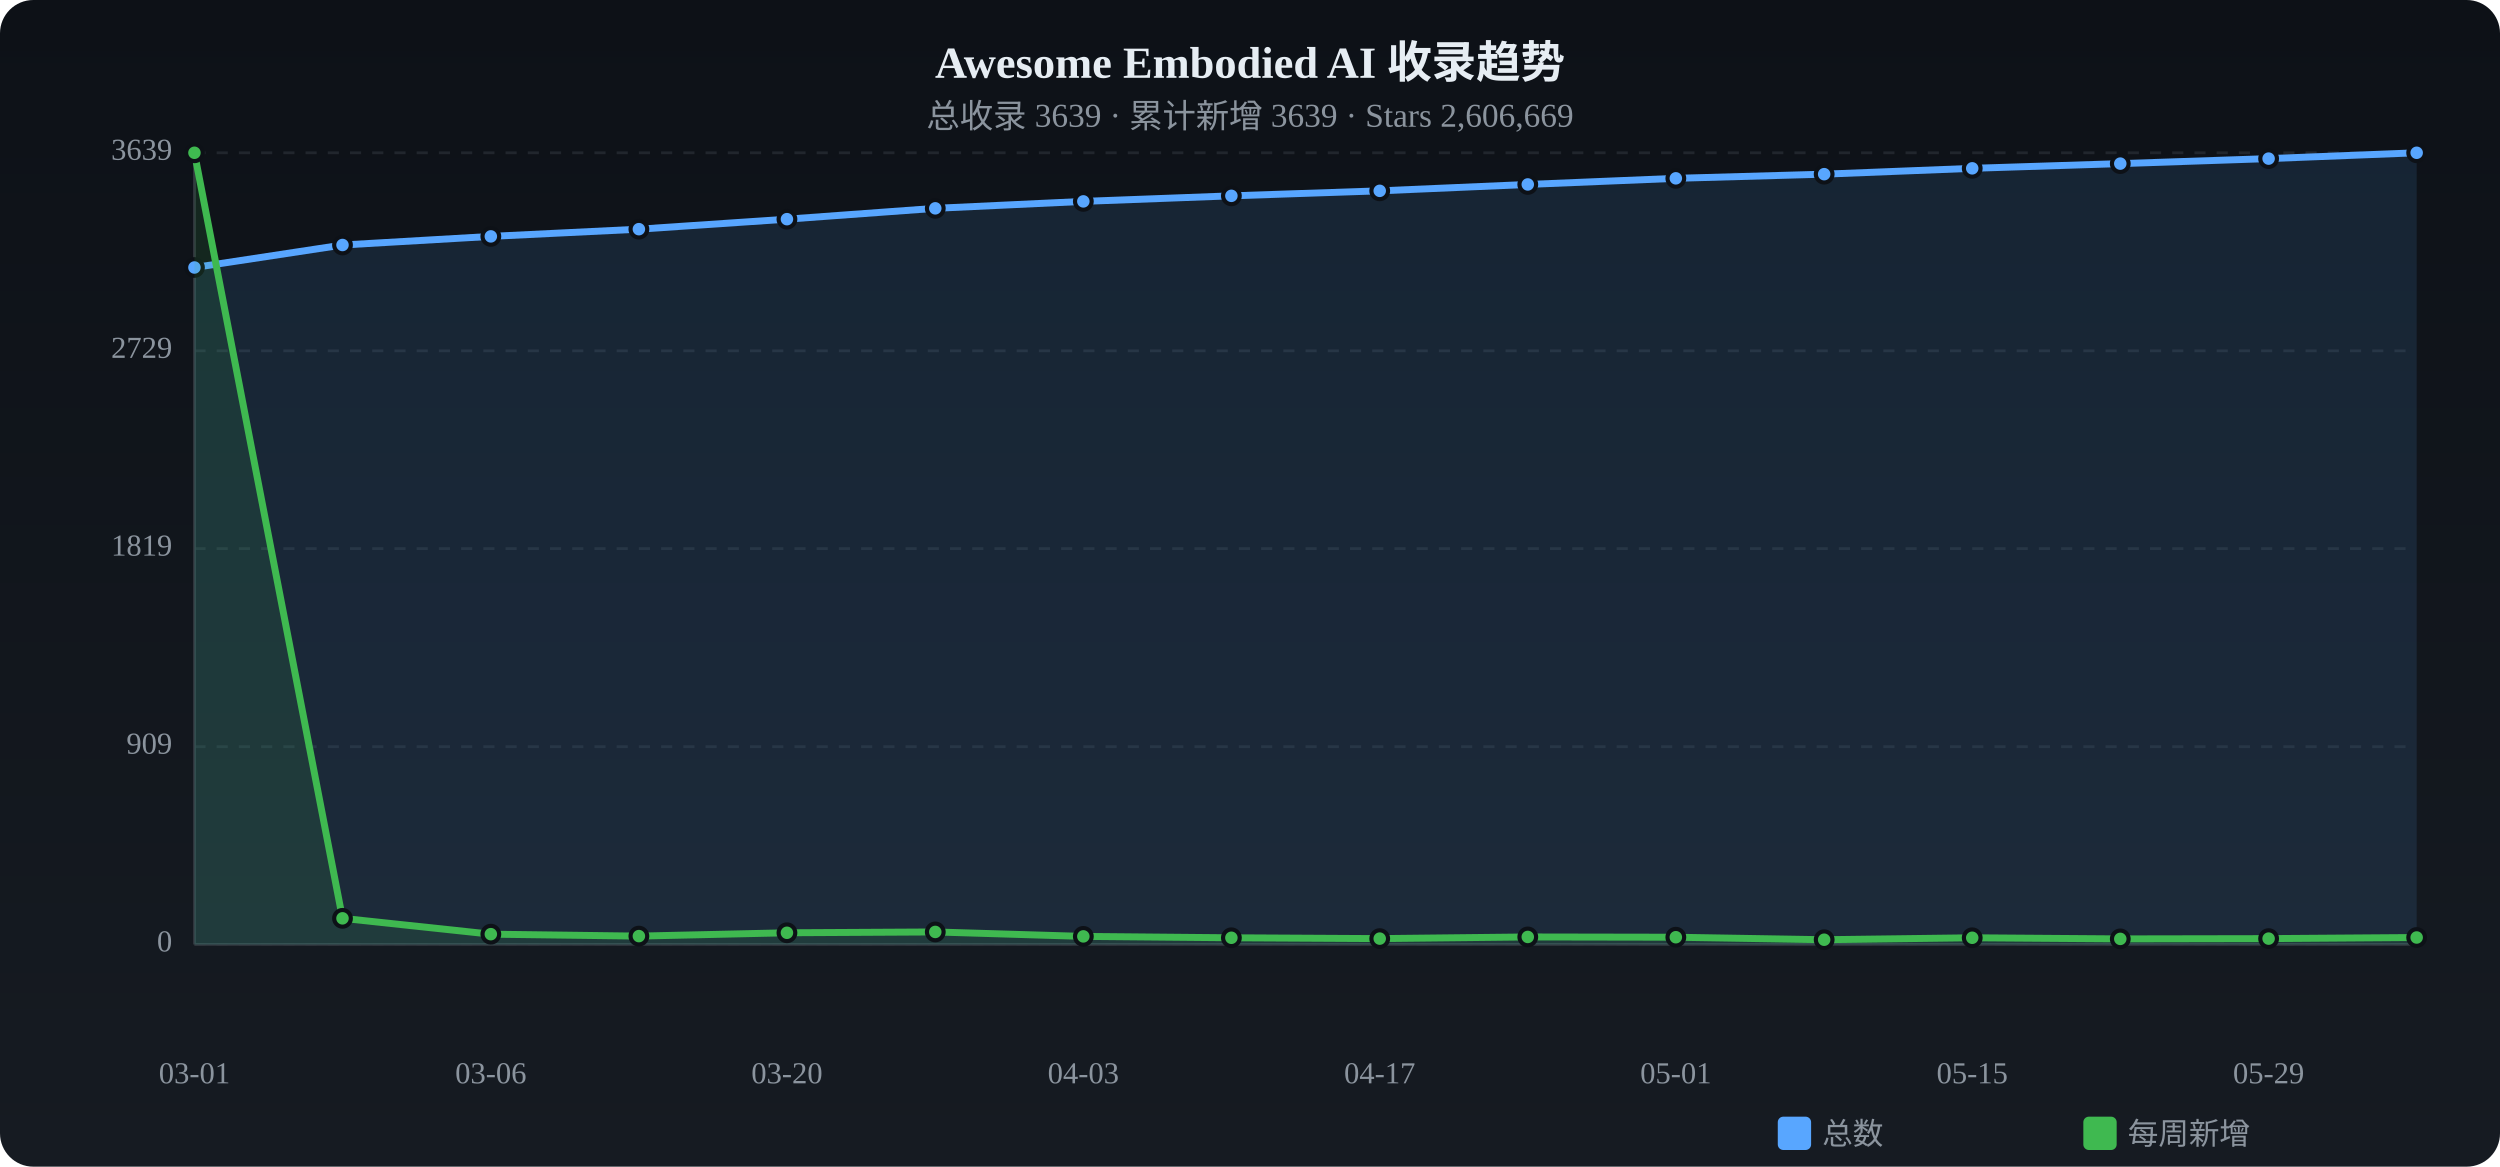
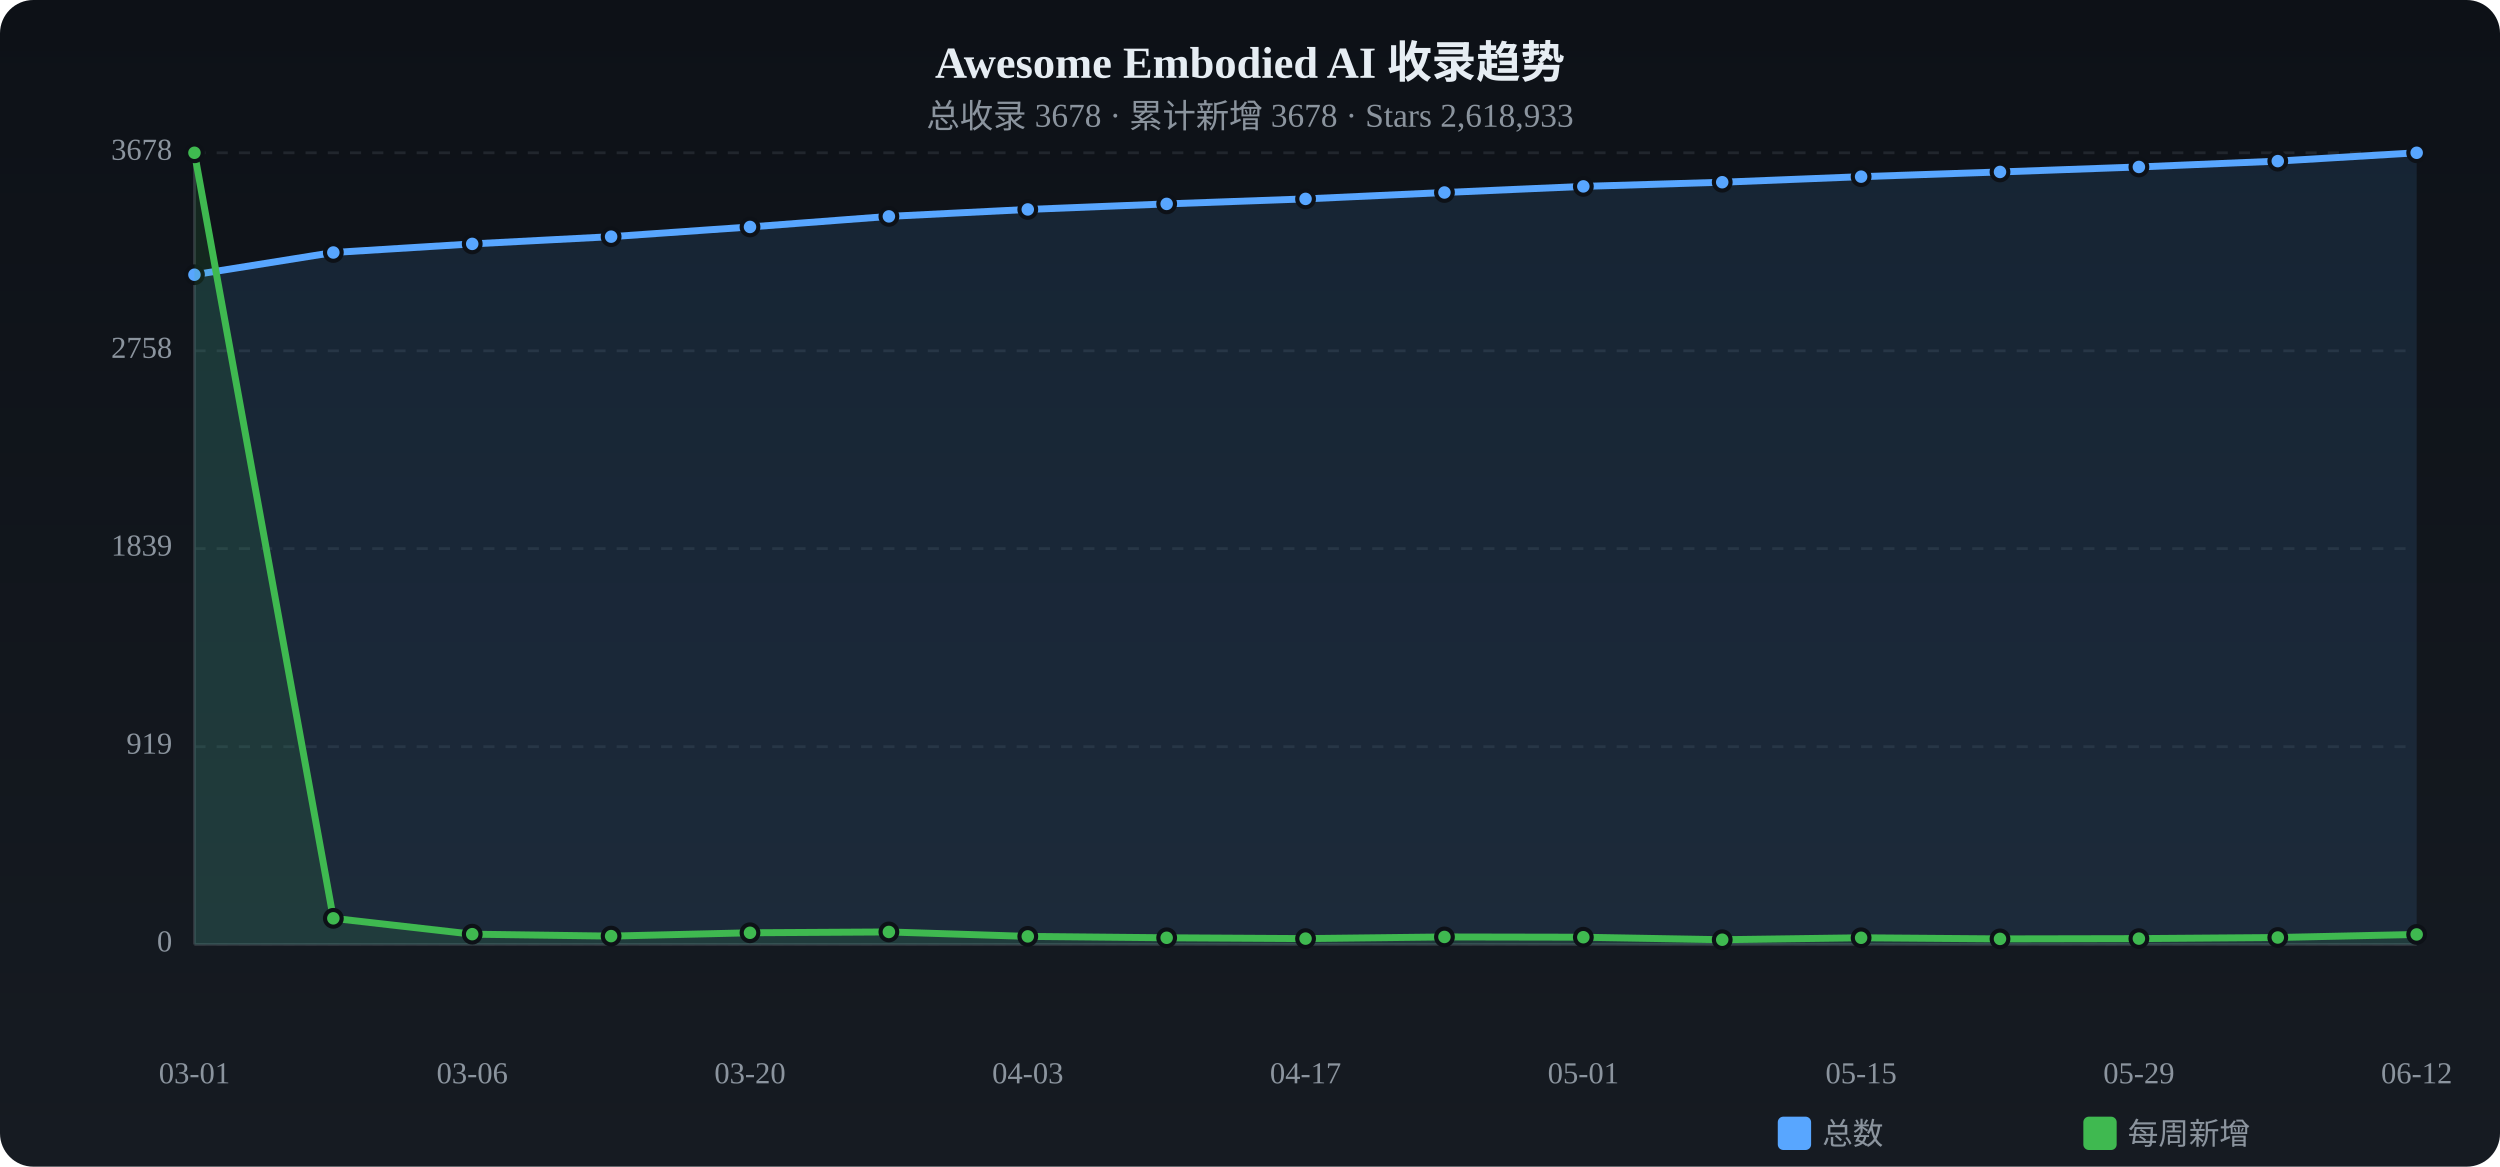
<svg xmlns="http://www.w3.org/2000/svg" viewBox="0 0 900 420" width="900" height="420">
  <defs>
    <linearGradient id="tbg" x1="0%" y1="0%" x2="0%" y2="100%">
      <stop offset="0%" stop-color="#0d1117" />
      <stop offset="100%" stop-color="#161b22" />
    </linearGradient>
  </defs>
  <rect width="900" height="420" rx="12" fill="url(#tbg)" />
  <text x="450.0" y="28" text-anchor="middle" fill="#e6edf3" font-size="16" font-weight="bold">Awesome Embodied AI 收录趋势</text>
-   <text x="450.0" y="46" text-anchor="middle" fill="#8b949e" font-size="12">总收录 3639 · 累计新增 3639 · Stars 2,606,669</text>
+   <text x="450.0" y="46" text-anchor="middle" fill="#8b949e" font-size="12">总收录 3678 · 累计新增 3678 · Stars 2,618,933</text>
  <text x="62" y="340.0" text-anchor="end" fill="#8b949e" font-size="11" dominant-baseline="middle">0</text>
  <line x1="70" y1="340.0" x2="870" y2="340.0" stroke="#21262d" stroke-dasharray="4 4" />
-   <text x="62" y="268.8" text-anchor="end" fill="#8b949e" font-size="11" dominant-baseline="middle">909</text>
+   <text x="62" y="268.8" text-anchor="end" fill="#8b949e" font-size="11" dominant-baseline="middle">919</text>
  <line x1="70" y1="268.8" x2="870" y2="268.8" stroke="#21262d" stroke-dasharray="4 4" />
-   <text x="62" y="197.5" text-anchor="end" fill="#8b949e" font-size="11" dominant-baseline="middle">1819</text>
+   <text x="62" y="197.5" text-anchor="end" fill="#8b949e" font-size="11" dominant-baseline="middle">1839</text>
  <line x1="70" y1="197.5" x2="870" y2="197.5" stroke="#21262d" stroke-dasharray="4 4" />
-   <text x="62" y="126.3" text-anchor="end" fill="#8b949e" font-size="11" dominant-baseline="middle">2729</text>
+   <text x="62" y="126.3" text-anchor="end" fill="#8b949e" font-size="11" dominant-baseline="middle">2758</text>
  <line x1="70" y1="126.3" x2="870" y2="126.3" stroke="#21262d" stroke-dasharray="4 4" />
-   <text x="62" y="55.0" text-anchor="end" fill="#8b949e" font-size="11" dominant-baseline="middle">3639</text>
+   <text x="62" y="55.0" text-anchor="end" fill="#8b949e" font-size="11" dominant-baseline="middle">3678</text>
  <line x1="70" y1="55.0" x2="870" y2="55.0" stroke="#21262d" stroke-dasharray="4 4" />
  <line x1="70" y1="55" x2="70" y2="340" stroke="#30363d" />
  <line x1="70" y1="340" x2="870" y2="340" stroke="#30363d" />
-   <path d="M70.0,96.3 L123.3,88.2 L176.7,85.1 L230.0,82.5 L283.3,78.9 L336.7,75.0 L390.0,72.5 L443.3,70.5 L496.7,68.7 L550.0,66.4 L603.3,64.2 L656.7,62.7 L710.0,60.6 L763.3,58.9 L816.7,57.1 L870.0,55.0 L870.0,340 L70.0,340 Z" fill="#58a6ff" opacity="0.12" />
-   <polyline points="70.0,96.3 123.3,88.2 176.7,85.1 230.0,82.5 283.3,78.9 336.7,75.0 390.0,72.5 443.3,70.5 496.7,68.7 550.0,66.4 603.3,64.2 656.7,62.7 710.0,60.6 763.3,58.9 816.7,57.1 870.0,55.0" fill="none" stroke="#58a6ff" stroke-width="2.5" stroke-linecap="round" stroke-linejoin="round" />
-   <circle cx="70.0" cy="96.3" r="3" fill="#58a6ff" stroke="#0d1117" stroke-width="1.5" />
-   <circle cx="123.3" cy="88.2" r="3" fill="#58a6ff" stroke="#0d1117" stroke-width="1.5" />
-   <circle cx="176.7" cy="85.1" r="3" fill="#58a6ff" stroke="#0d1117" stroke-width="1.5" />
-   <circle cx="230.0" cy="82.5" r="3" fill="#58a6ff" stroke="#0d1117" stroke-width="1.5" />
-   <circle cx="283.3" cy="78.9" r="3" fill="#58a6ff" stroke="#0d1117" stroke-width="1.5" />
-   <circle cx="336.7" cy="75.0" r="3" fill="#58a6ff" stroke="#0d1117" stroke-width="1.5" />
-   <circle cx="390.0" cy="72.5" r="3" fill="#58a6ff" stroke="#0d1117" stroke-width="1.5" />
-   <circle cx="443.3" cy="70.5" r="3" fill="#58a6ff" stroke="#0d1117" stroke-width="1.5" />
-   <circle cx="496.7" cy="68.7" r="3" fill="#58a6ff" stroke="#0d1117" stroke-width="1.5" />
-   <circle cx="550.0" cy="66.4" r="3" fill="#58a6ff" stroke="#0d1117" stroke-width="1.5" />
-   <circle cx="603.3" cy="64.2" r="3" fill="#58a6ff" stroke="#0d1117" stroke-width="1.5" />
-   <circle cx="656.7" cy="62.7" r="3" fill="#58a6ff" stroke="#0d1117" stroke-width="1.5" />
-   <circle cx="710.0" cy="60.6" r="3" fill="#58a6ff" stroke="#0d1117" stroke-width="1.5" />
-   <circle cx="763.3" cy="58.9" r="3" fill="#58a6ff" stroke="#0d1117" stroke-width="1.5" />
-   <circle cx="816.7" cy="57.1" r="3" fill="#58a6ff" stroke="#0d1117" stroke-width="1.5" />
+   <path d="M70.0,98.9 L120.0,90.9 L170.0,87.8 L220.0,85.2 L270.0,81.7 L320.0,77.9 L370.0,75.4 L420.0,73.4 L470.0,71.6 L520.0,69.3 L570.0,67.1 L620.0,65.6 L670.0,63.6 L720.0,61.9 L770.0,60.1 L820.0,58.0 L870.0,55.0 L870.0,340 L70.0,340 Z" fill="#58a6ff" opacity="0.12" />
+   <polyline points="70.0,98.9 120.0,90.9 170.0,87.8 220.0,85.2 270.0,81.7 320.0,77.9 370.0,75.4 420.0,73.4 470.0,71.6 520.0,69.3 570.0,67.1 620.0,65.6 670.0,63.6 720.0,61.9 770.0,60.1 820.0,58.0 870.0,55.0" fill="none" stroke="#58a6ff" stroke-width="2.5" stroke-linecap="round" stroke-linejoin="round" />
+   <circle cx="70.0" cy="98.9" r="3" fill="#58a6ff" stroke="#0d1117" stroke-width="1.5" />
+   <circle cx="120.0" cy="90.9" r="3" fill="#58a6ff" stroke="#0d1117" stroke-width="1.5" />
+   <circle cx="170.0" cy="87.8" r="3" fill="#58a6ff" stroke="#0d1117" stroke-width="1.5" />
+   <circle cx="220.0" cy="85.2" r="3" fill="#58a6ff" stroke="#0d1117" stroke-width="1.5" />
+   <circle cx="270.0" cy="81.7" r="3" fill="#58a6ff" stroke="#0d1117" stroke-width="1.5" />
+   <circle cx="320.0" cy="77.9" r="3" fill="#58a6ff" stroke="#0d1117" stroke-width="1.5" />
+   <circle cx="370.0" cy="75.4" r="3" fill="#58a6ff" stroke="#0d1117" stroke-width="1.5" />
+   <circle cx="420.0" cy="73.4" r="3" fill="#58a6ff" stroke="#0d1117" stroke-width="1.5" />
+   <circle cx="470.0" cy="71.6" r="3" fill="#58a6ff" stroke="#0d1117" stroke-width="1.5" />
+   <circle cx="520.0" cy="69.3" r="3" fill="#58a6ff" stroke="#0d1117" stroke-width="1.5" />
+   <circle cx="570.0" cy="67.1" r="3" fill="#58a6ff" stroke="#0d1117" stroke-width="1.5" />
+   <circle cx="620.0" cy="65.6" r="3" fill="#58a6ff" stroke="#0d1117" stroke-width="1.5" />
+   <circle cx="670.0" cy="63.6" r="3" fill="#58a6ff" stroke="#0d1117" stroke-width="1.5" />
+   <circle cx="720.0" cy="61.9" r="3" fill="#58a6ff" stroke="#0d1117" stroke-width="1.5" />
+   <circle cx="770.0" cy="60.1" r="3" fill="#58a6ff" stroke="#0d1117" stroke-width="1.5" />
+   <circle cx="820.0" cy="58.0" r="3" fill="#58a6ff" stroke="#0d1117" stroke-width="1.5" />
  <circle cx="870.0" cy="55.0" r="3" fill="#58a6ff" stroke="#0d1117" stroke-width="1.5" />
-   <path d="M70.0,55.0 L123.3,330.6 L176.7,336.3 L230.0,337.0 L283.3,335.8 L336.7,335.5 L390.0,337.1 L443.3,337.6 L496.7,337.9 L550.0,337.3 L603.3,337.4 L656.7,338.3 L710.0,337.6 L763.3,338.0 L816.7,337.9 L870.0,337.5 L870.0,340 L70.0,340 Z" fill="#3fb950" opacity="0.12" />
-   <polyline points="70.0,55.0 123.3,330.6 176.7,336.3 230.0,337.0 283.3,335.8 336.7,335.5 390.0,337.1 443.3,337.6 496.7,337.9 550.0,337.3 603.3,337.4 656.7,338.3 710.0,337.6 763.3,338.0 816.7,337.9 870.0,337.5" fill="none" stroke="#3fb950" stroke-width="2.5" stroke-linecap="round" stroke-linejoin="round" />
+   <path d="M70.0,55.0 L120.0,330.6 L170.0,336.3 L220.0,337.0 L270.0,335.8 L320.0,335.5 L370.0,337.1 L420.0,337.6 L470.0,337.9 L520.0,337.3 L570.0,337.4 L620.0,338.3 L670.0,337.6 L720.0,338.0 L770.0,337.9 L820.0,337.5 L870.0,336.4 L870.0,340 L70.0,340 Z" fill="#3fb950" opacity="0.12" />
+   <polyline points="70.0,55.0 120.0,330.6 170.0,336.3 220.0,337.0 270.0,335.8 320.0,335.5 370.0,337.1 420.0,337.6 470.0,337.9 520.0,337.3 570.0,337.4 620.0,338.3 670.0,337.6 720.0,338.0 770.0,337.9 820.0,337.5 870.0,336.4" fill="none" stroke="#3fb950" stroke-width="2.5" stroke-linecap="round" stroke-linejoin="round" />
  <circle cx="70.0" cy="55.0" r="3" fill="#3fb950" stroke="#0d1117" stroke-width="1.5" />
-   <circle cx="123.3" cy="330.6" r="3" fill="#3fb950" stroke="#0d1117" stroke-width="1.5" />
-   <circle cx="176.7" cy="336.3" r="3" fill="#3fb950" stroke="#0d1117" stroke-width="1.5" />
-   <circle cx="230.0" cy="337.0" r="3" fill="#3fb950" stroke="#0d1117" stroke-width="1.5" />
-   <circle cx="283.3" cy="335.8" r="3" fill="#3fb950" stroke="#0d1117" stroke-width="1.5" />
-   <circle cx="336.7" cy="335.5" r="3" fill="#3fb950" stroke="#0d1117" stroke-width="1.5" />
-   <circle cx="390.0" cy="337.1" r="3" fill="#3fb950" stroke="#0d1117" stroke-width="1.5" />
-   <circle cx="443.3" cy="337.6" r="3" fill="#3fb950" stroke="#0d1117" stroke-width="1.5" />
-   <circle cx="496.7" cy="337.9" r="3" fill="#3fb950" stroke="#0d1117" stroke-width="1.5" />
-   <circle cx="550.0" cy="337.3" r="3" fill="#3fb950" stroke="#0d1117" stroke-width="1.5" />
-   <circle cx="603.3" cy="337.4" r="3" fill="#3fb950" stroke="#0d1117" stroke-width="1.5" />
-   <circle cx="656.7" cy="338.3" r="3" fill="#3fb950" stroke="#0d1117" stroke-width="1.5" />
-   <circle cx="710.0" cy="337.6" r="3" fill="#3fb950" stroke="#0d1117" stroke-width="1.5" />
-   <circle cx="763.3" cy="338.0" r="3" fill="#3fb950" stroke="#0d1117" stroke-width="1.5" />
-   <circle cx="816.7" cy="337.9" r="3" fill="#3fb950" stroke="#0d1117" stroke-width="1.5" />
-   <circle cx="870.0" cy="337.5" r="3" fill="#3fb950" stroke="#0d1117" stroke-width="1.5" />
+   <circle cx="120.0" cy="330.6" r="3" fill="#3fb950" stroke="#0d1117" stroke-width="1.5" />
+   <circle cx="170.0" cy="336.3" r="3" fill="#3fb950" stroke="#0d1117" stroke-width="1.5" />
+   <circle cx="220.0" cy="337.0" r="3" fill="#3fb950" stroke="#0d1117" stroke-width="1.5" />
+   <circle cx="270.0" cy="335.8" r="3" fill="#3fb950" stroke="#0d1117" stroke-width="1.5" />
+   <circle cx="320.0" cy="335.5" r="3" fill="#3fb950" stroke="#0d1117" stroke-width="1.5" />
+   <circle cx="370.0" cy="337.1" r="3" fill="#3fb950" stroke="#0d1117" stroke-width="1.5" />
+   <circle cx="420.0" cy="337.6" r="3" fill="#3fb950" stroke="#0d1117" stroke-width="1.5" />
+   <circle cx="470.0" cy="337.9" r="3" fill="#3fb950" stroke="#0d1117" stroke-width="1.5" />
+   <circle cx="520.0" cy="337.3" r="3" fill="#3fb950" stroke="#0d1117" stroke-width="1.5" />
+   <circle cx="570.0" cy="337.4" r="3" fill="#3fb950" stroke="#0d1117" stroke-width="1.5" />
+   <circle cx="620.0" cy="338.3" r="3" fill="#3fb950" stroke="#0d1117" stroke-width="1.5" />
+   <circle cx="670.0" cy="337.6" r="3" fill="#3fb950" stroke="#0d1117" stroke-width="1.5" />
+   <circle cx="720.0" cy="338.0" r="3" fill="#3fb950" stroke="#0d1117" stroke-width="1.5" />
+   <circle cx="770.0" cy="337.9" r="3" fill="#3fb950" stroke="#0d1117" stroke-width="1.5" />
+   <circle cx="820.0" cy="337.5" r="3" fill="#3fb950" stroke="#0d1117" stroke-width="1.5" />
+   <circle cx="870.0" cy="336.4" r="3" fill="#3fb950" stroke="#0d1117" stroke-width="1.5" />
  <text x="70.0" y="390" text-anchor="middle" fill="#8b949e" font-size="11">03-01</text>
-   <text x="176.7" y="390" text-anchor="middle" fill="#8b949e" font-size="11">03-06</text>
-   <text x="283.3" y="390" text-anchor="middle" fill="#8b949e" font-size="11">03-20</text>
-   <text x="390.0" y="390" text-anchor="middle" fill="#8b949e" font-size="11">04-03</text>
-   <text x="496.7" y="390" text-anchor="middle" fill="#8b949e" font-size="11">04-17</text>
-   <text x="603.3" y="390" text-anchor="middle" fill="#8b949e" font-size="11">05-01</text>
-   <text x="710.0" y="390" text-anchor="middle" fill="#8b949e" font-size="11">05-15</text>
-   <text x="816.7" y="390" text-anchor="middle" fill="#8b949e" font-size="11">05-29</text>
+   <text x="170.0" y="390" text-anchor="middle" fill="#8b949e" font-size="11">03-06</text>
+   <text x="270.0" y="390" text-anchor="middle" fill="#8b949e" font-size="11">03-20</text>
+   <text x="370.0" y="390" text-anchor="middle" fill="#8b949e" font-size="11">04-03</text>
+   <text x="470.0" y="390" text-anchor="middle" fill="#8b949e" font-size="11">04-17</text>
+   <text x="570.0" y="390" text-anchor="middle" fill="#8b949e" font-size="11">05-01</text>
+   <text x="670.0" y="390" text-anchor="middle" fill="#8b949e" font-size="11">05-15</text>
+   <text x="770.0" y="390" text-anchor="middle" fill="#8b949e" font-size="11">05-29</text>
+   <text x="870.0" y="390" text-anchor="middle" fill="#8b949e" font-size="11">06-12</text>
  <rect x="640" y="402" width="12" height="12" rx="2" fill="#58a6ff" />
  <text x="656" y="412" fill="#8b949e" font-size="11">总数</text>
  <rect x="750" y="402" width="12" height="12" rx="2" fill="#3fb950" />
  <text x="766" y="412" fill="#8b949e" font-size="11">每周新增</text>
</svg>
